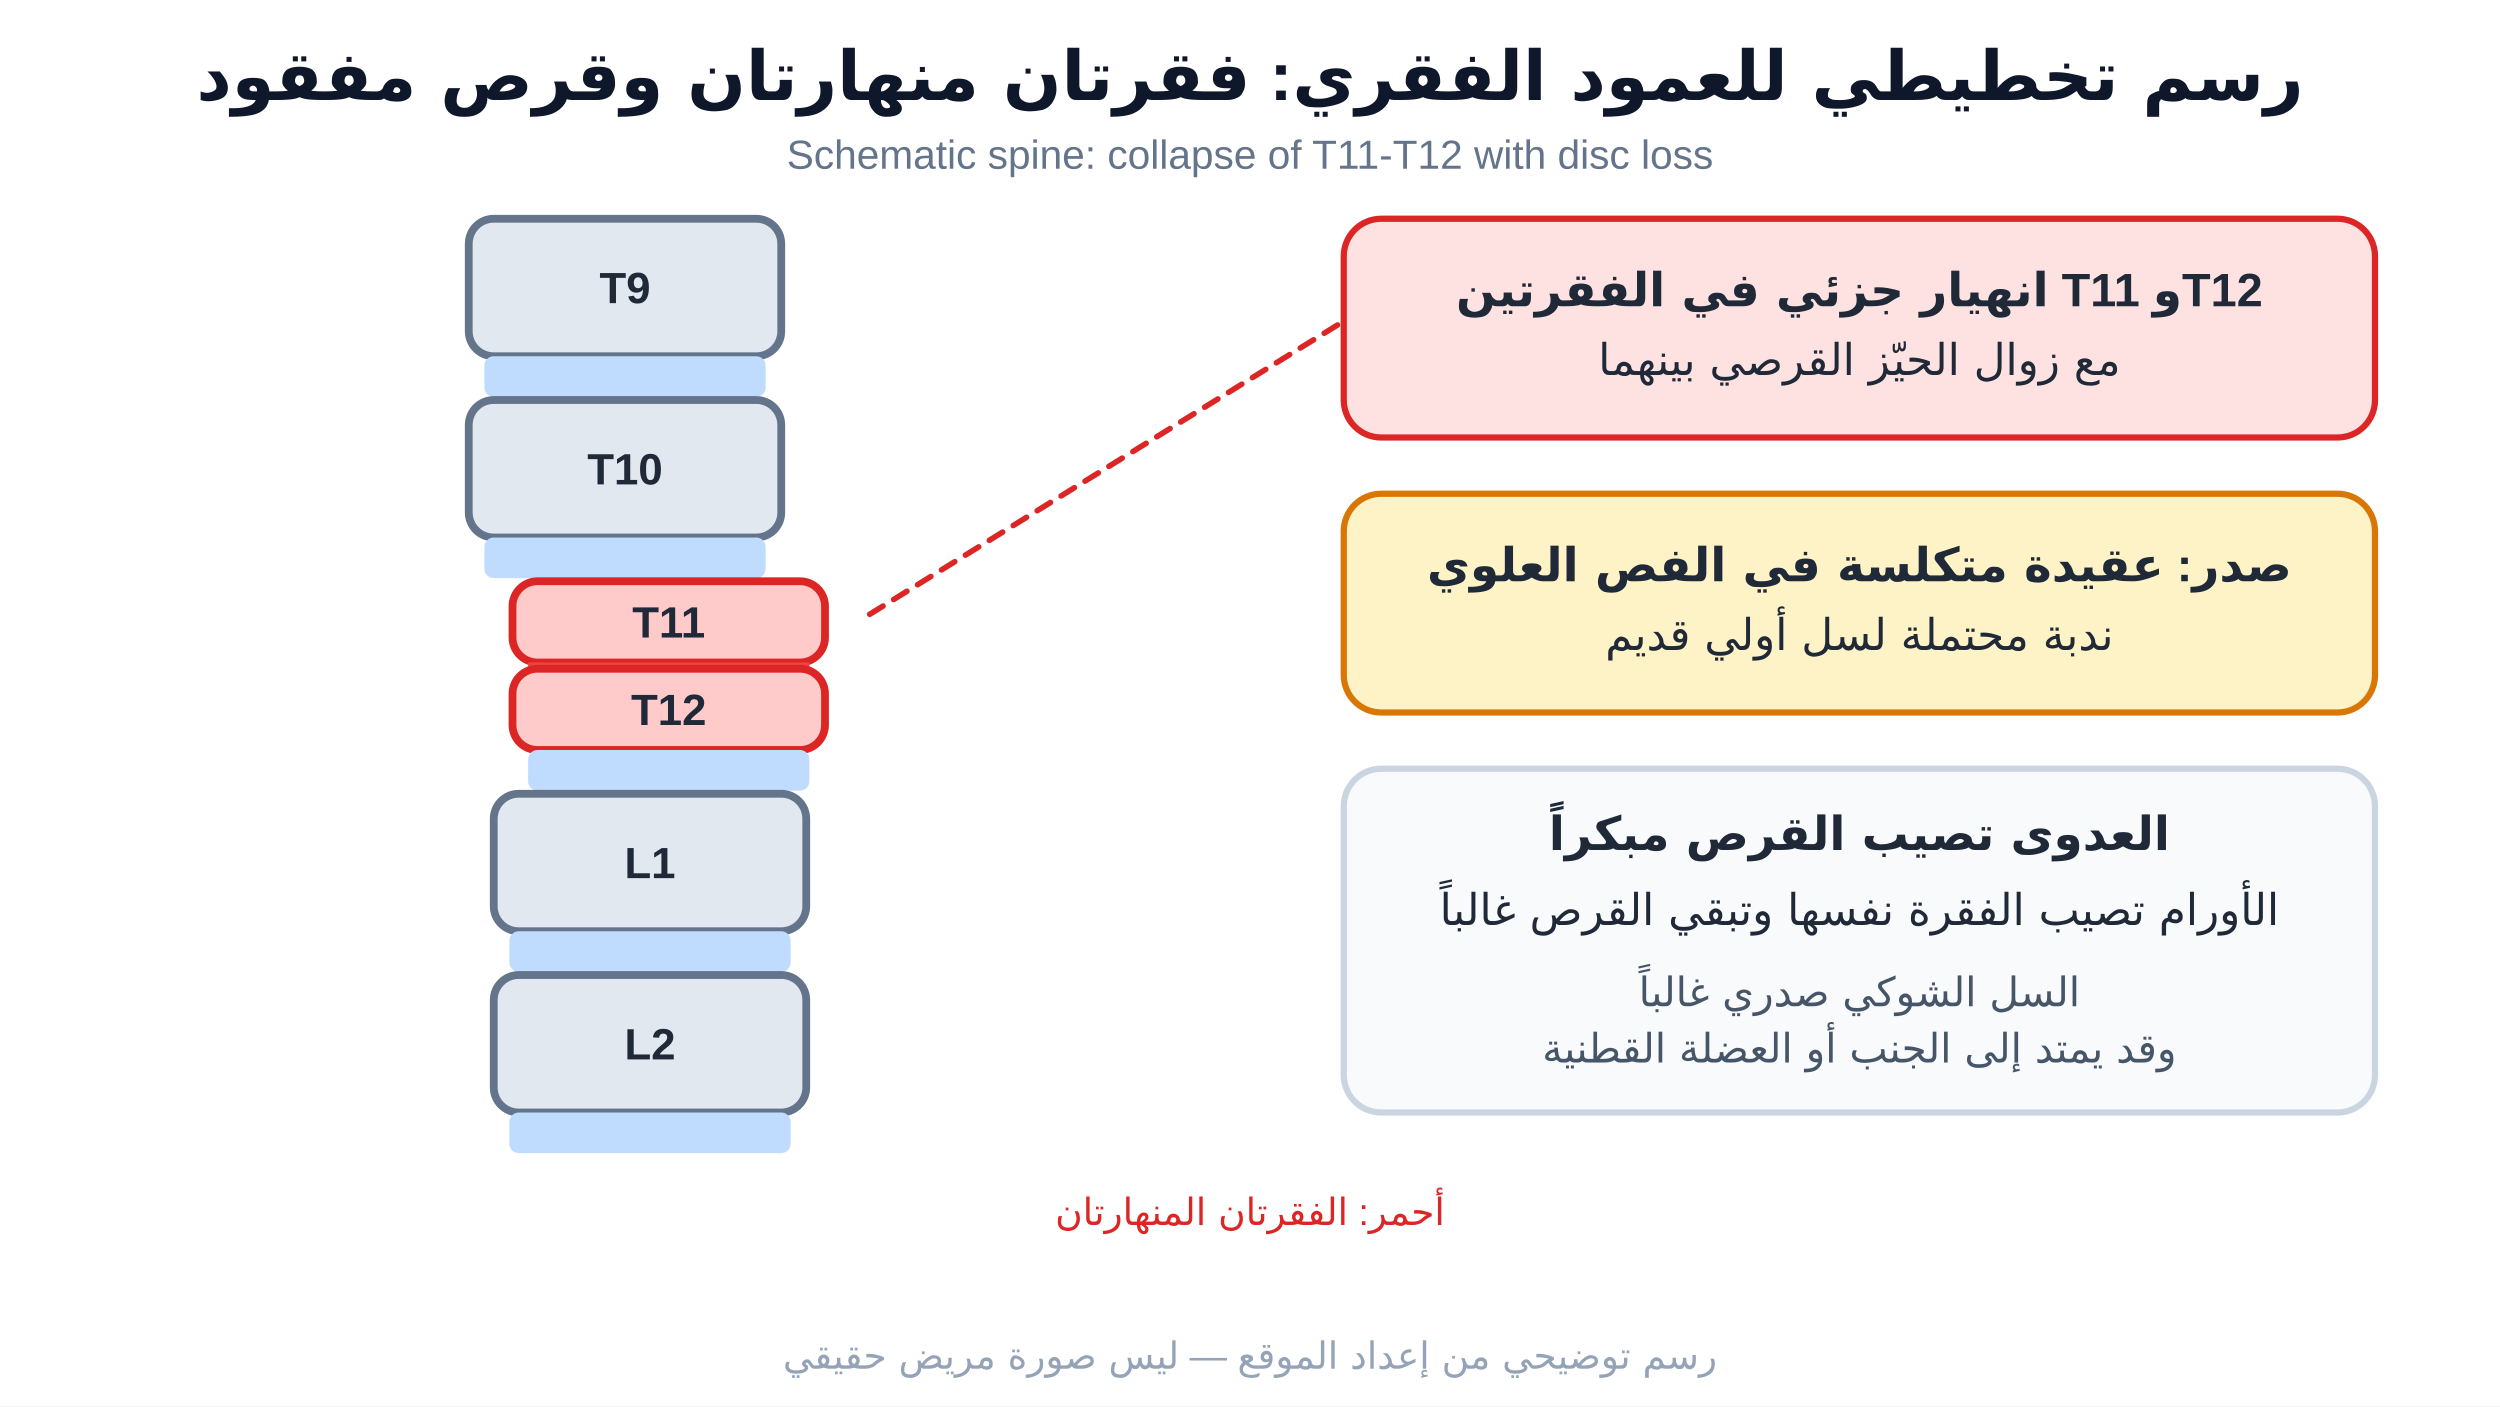
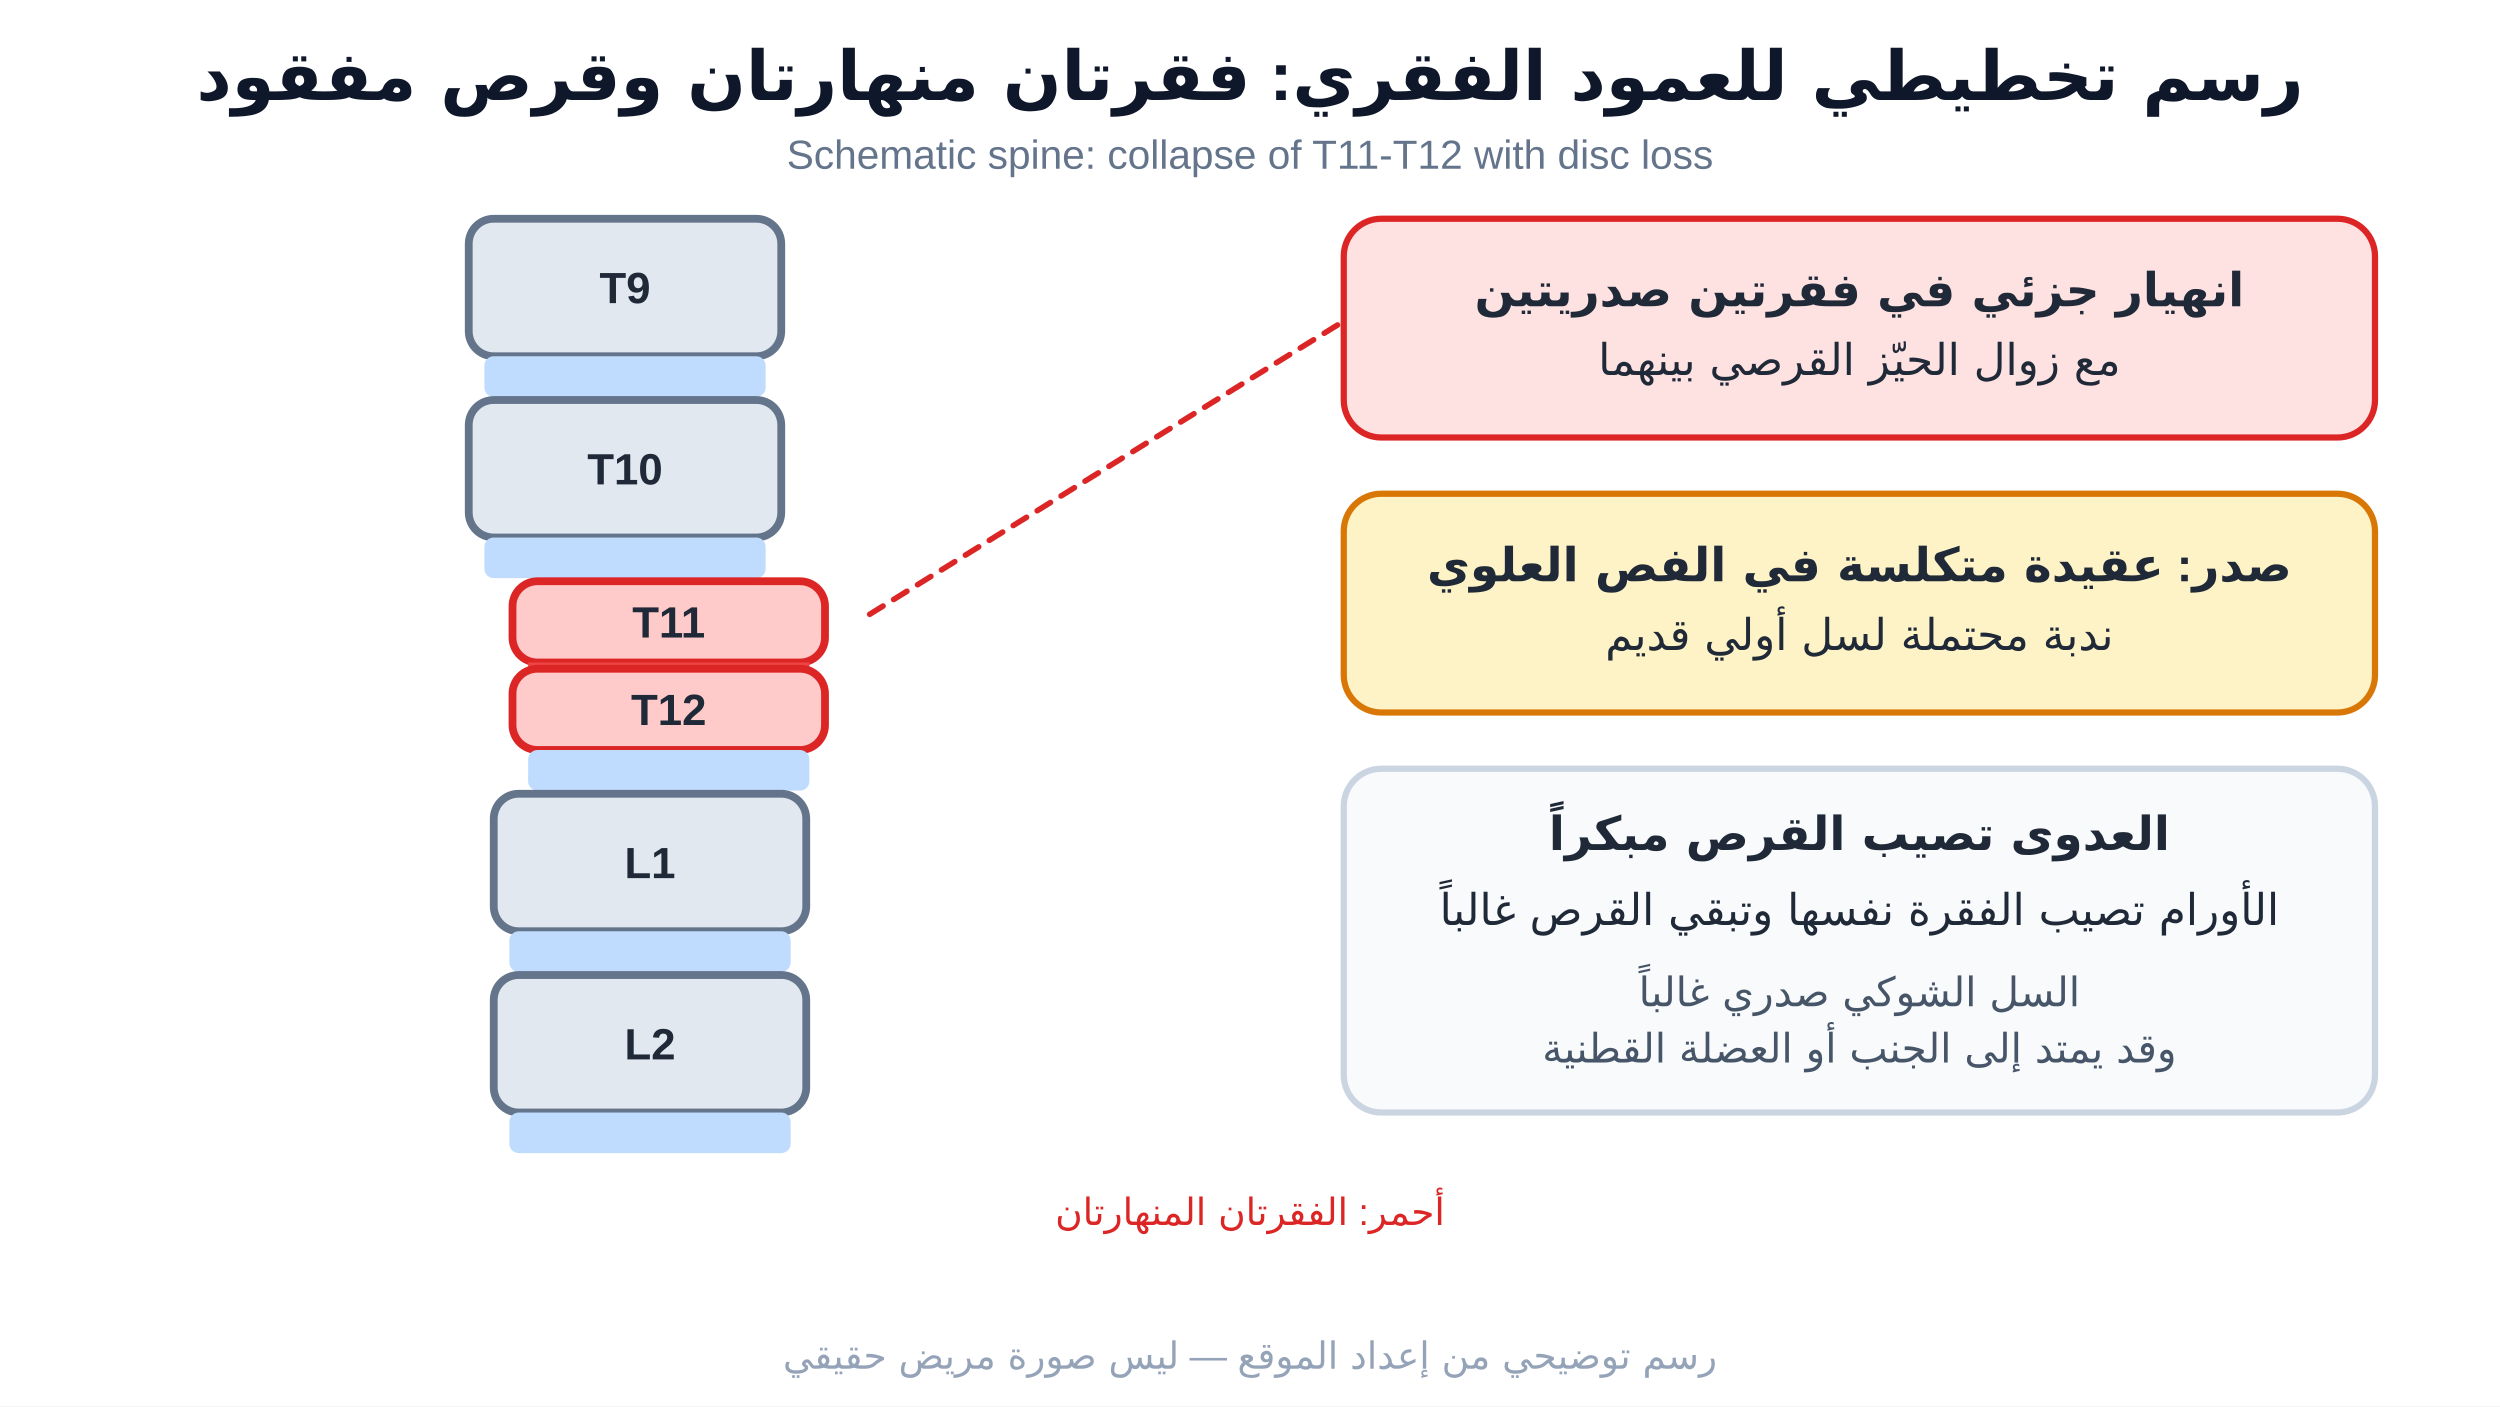
<svg xmlns="http://www.w3.org/2000/svg" viewBox="0 0 800 450" font-family="Tahoma, Arial, sans-serif">
  <defs>
    <marker id="ar" markerWidth="10" markerHeight="10" refX="8" refY="5" orient="auto">
      <path d="M0,0 L10,5 L0,10 z" fill="#64748b" />
    </marker>
  </defs>
  <rect width="800" height="450" fill="#ffffff" />
  <text x="400" y="32" text-anchor="middle" font-size="22" font-weight="700" fill="#0f172a">رسم تخطيطي للعمود الفقري: فقرتان منهارتان وقرص مفقود</text>
  <text x="400" y="54" text-anchor="middle" font-size="13" font-weight="400" fill="#64748b" direction="ltr">Schematic spine: collapse of T11-T12 with disc loss</text>
  <rect x="150" y="70" width="100" height="44" rx="8" fill="#e2e8f0" stroke="#64748b" stroke-width="2.5" />
  <text x="200" y="97.0" text-anchor="middle" font-size="14" font-weight="700" fill="#1f2937" direction="ltr">T9</text>
  <rect x="155" y="114" width="90" height="13" rx="3" fill="#bfdbfe" stroke="none" stroke-width="0" />
  <rect x="150" y="128" width="100" height="44" rx="8" fill="#e2e8f0" stroke="#64748b" stroke-width="2.5" />
  <text x="200" y="155.0" text-anchor="middle" font-size="14" font-weight="700" fill="#1f2937" direction="ltr">T10</text>
  <rect x="155" y="172" width="90" height="13" rx="3" fill="#bfdbfe" stroke="none" stroke-width="0" />
  <rect x="164" y="186" width="100" height="26" rx="8" fill="#fecaca" stroke="#dc2626" stroke-width="2.5" />
  <text x="214" y="204.0" text-anchor="middle" font-size="14" font-weight="700" fill="#1f2937" direction="ltr">T11</text>
  <rect x="169" y="212" width="90" height="2" fill="#ef4444" />
  <rect x="164" y="214" width="100" height="26" rx="8" fill="#fecaca" stroke="#dc2626" stroke-width="2.5" />
  <text x="214" y="232.0" text-anchor="middle" font-size="14" font-weight="700" fill="#1f2937" direction="ltr">T12</text>
  <rect x="169" y="240" width="90" height="13" rx="3" fill="#bfdbfe" stroke="none" stroke-width="0" />
  <rect x="158" y="254" width="100" height="44" rx="8" fill="#e2e8f0" stroke="#64748b" stroke-width="2.5" />
  <text x="208" y="281.0" text-anchor="middle" font-size="14" font-weight="700" fill="#1f2937" direction="ltr">L1</text>
  <rect x="163" y="298" width="90" height="13" rx="3" fill="#bfdbfe" stroke="none" stroke-width="0" />
  <rect x="158" y="312" width="100" height="44" rx="8" fill="#e2e8f0" stroke="#64748b" stroke-width="2.5" />
  <text x="208" y="339.0" text-anchor="middle" font-size="14" font-weight="700" fill="#1f2937" direction="ltr">L2</text>
  <rect x="163" y="356" width="90" height="13" rx="3" fill="#bfdbfe" stroke="none" stroke-width="0" />
  <rect x="430" y="70" width="330" height="70" rx="12" fill="#fee2e2" stroke="#dc2626" stroke-width="2" />
-   <text x="595" y="98" text-anchor="middle" font-size="15" font-weight="700" fill="#1f2937">انهيار جزئي في الفقرتين T11 وT12</text>
+   <text x="595" y="98" text-anchor="middle" font-size="15" font-weight="700" fill="#1f2937">انهيار جزئي في فقرتين صدريتين</text>
  <text x="595" y="120" text-anchor="middle" font-size="14" font-weight="400" fill="#1f2937">مع زوال الحيّز القرصي بينهما</text>
  <line x1="428" y1="104" x2="276" y2="198" stroke="#dc2626" stroke-width="1.8" stroke-linecap="round" stroke-dasharray="5 4" />
  <rect x="430" y="158" width="330" height="70" rx="12" fill="#fef3c7" stroke="#d97706" stroke-width="2" />
  <text x="595" y="186" text-anchor="middle" font-size="15" font-weight="700" fill="#1f2937">صدر: عقيدة متكلسة في الفص العلوي</text>
  <text x="595" y="208" text-anchor="middle" font-size="14" font-weight="400" fill="#1f2937">ندبة محتملة لسل أولي قديم</text>
  <rect x="430" y="246" width="330" height="110" rx="12" fill="#f8fafc" stroke="#cbd5e1" stroke-width="2" />
  <text x="595" y="272" text-anchor="middle" font-size="15" font-weight="700" fill="#1f2937">العدوى تصيب القرص مبكراً</text>
  <text x="595" y="296" text-anchor="middle" font-size="14" font-weight="400" fill="#1f2937">الأورام تصيب الفقرة نفسها وتبقي القرص غالباً</text>
  <text x="595" y="322" text-anchor="middle" font-size="13" font-weight="400" fill="#475569">السل الشوكي صدري غالباً</text>
  <text x="595" y="340" text-anchor="middle" font-size="13" font-weight="400" fill="#475569">وقد يمتد إلى الجنب أو العضلة القطنية</text>
  <text x="400" y="392" text-anchor="middle" font-size="12" font-weight="400" fill="#dc2626">أحمر: الفقرتان المنهارتان</text>
  <text x="400" y="438" text-anchor="middle" font-size="12" font-weight="400" fill="#94a3b8">رسم توضيحي من إعداد الموقع — ليس صورة مريض حقيقي</text>
</svg>
